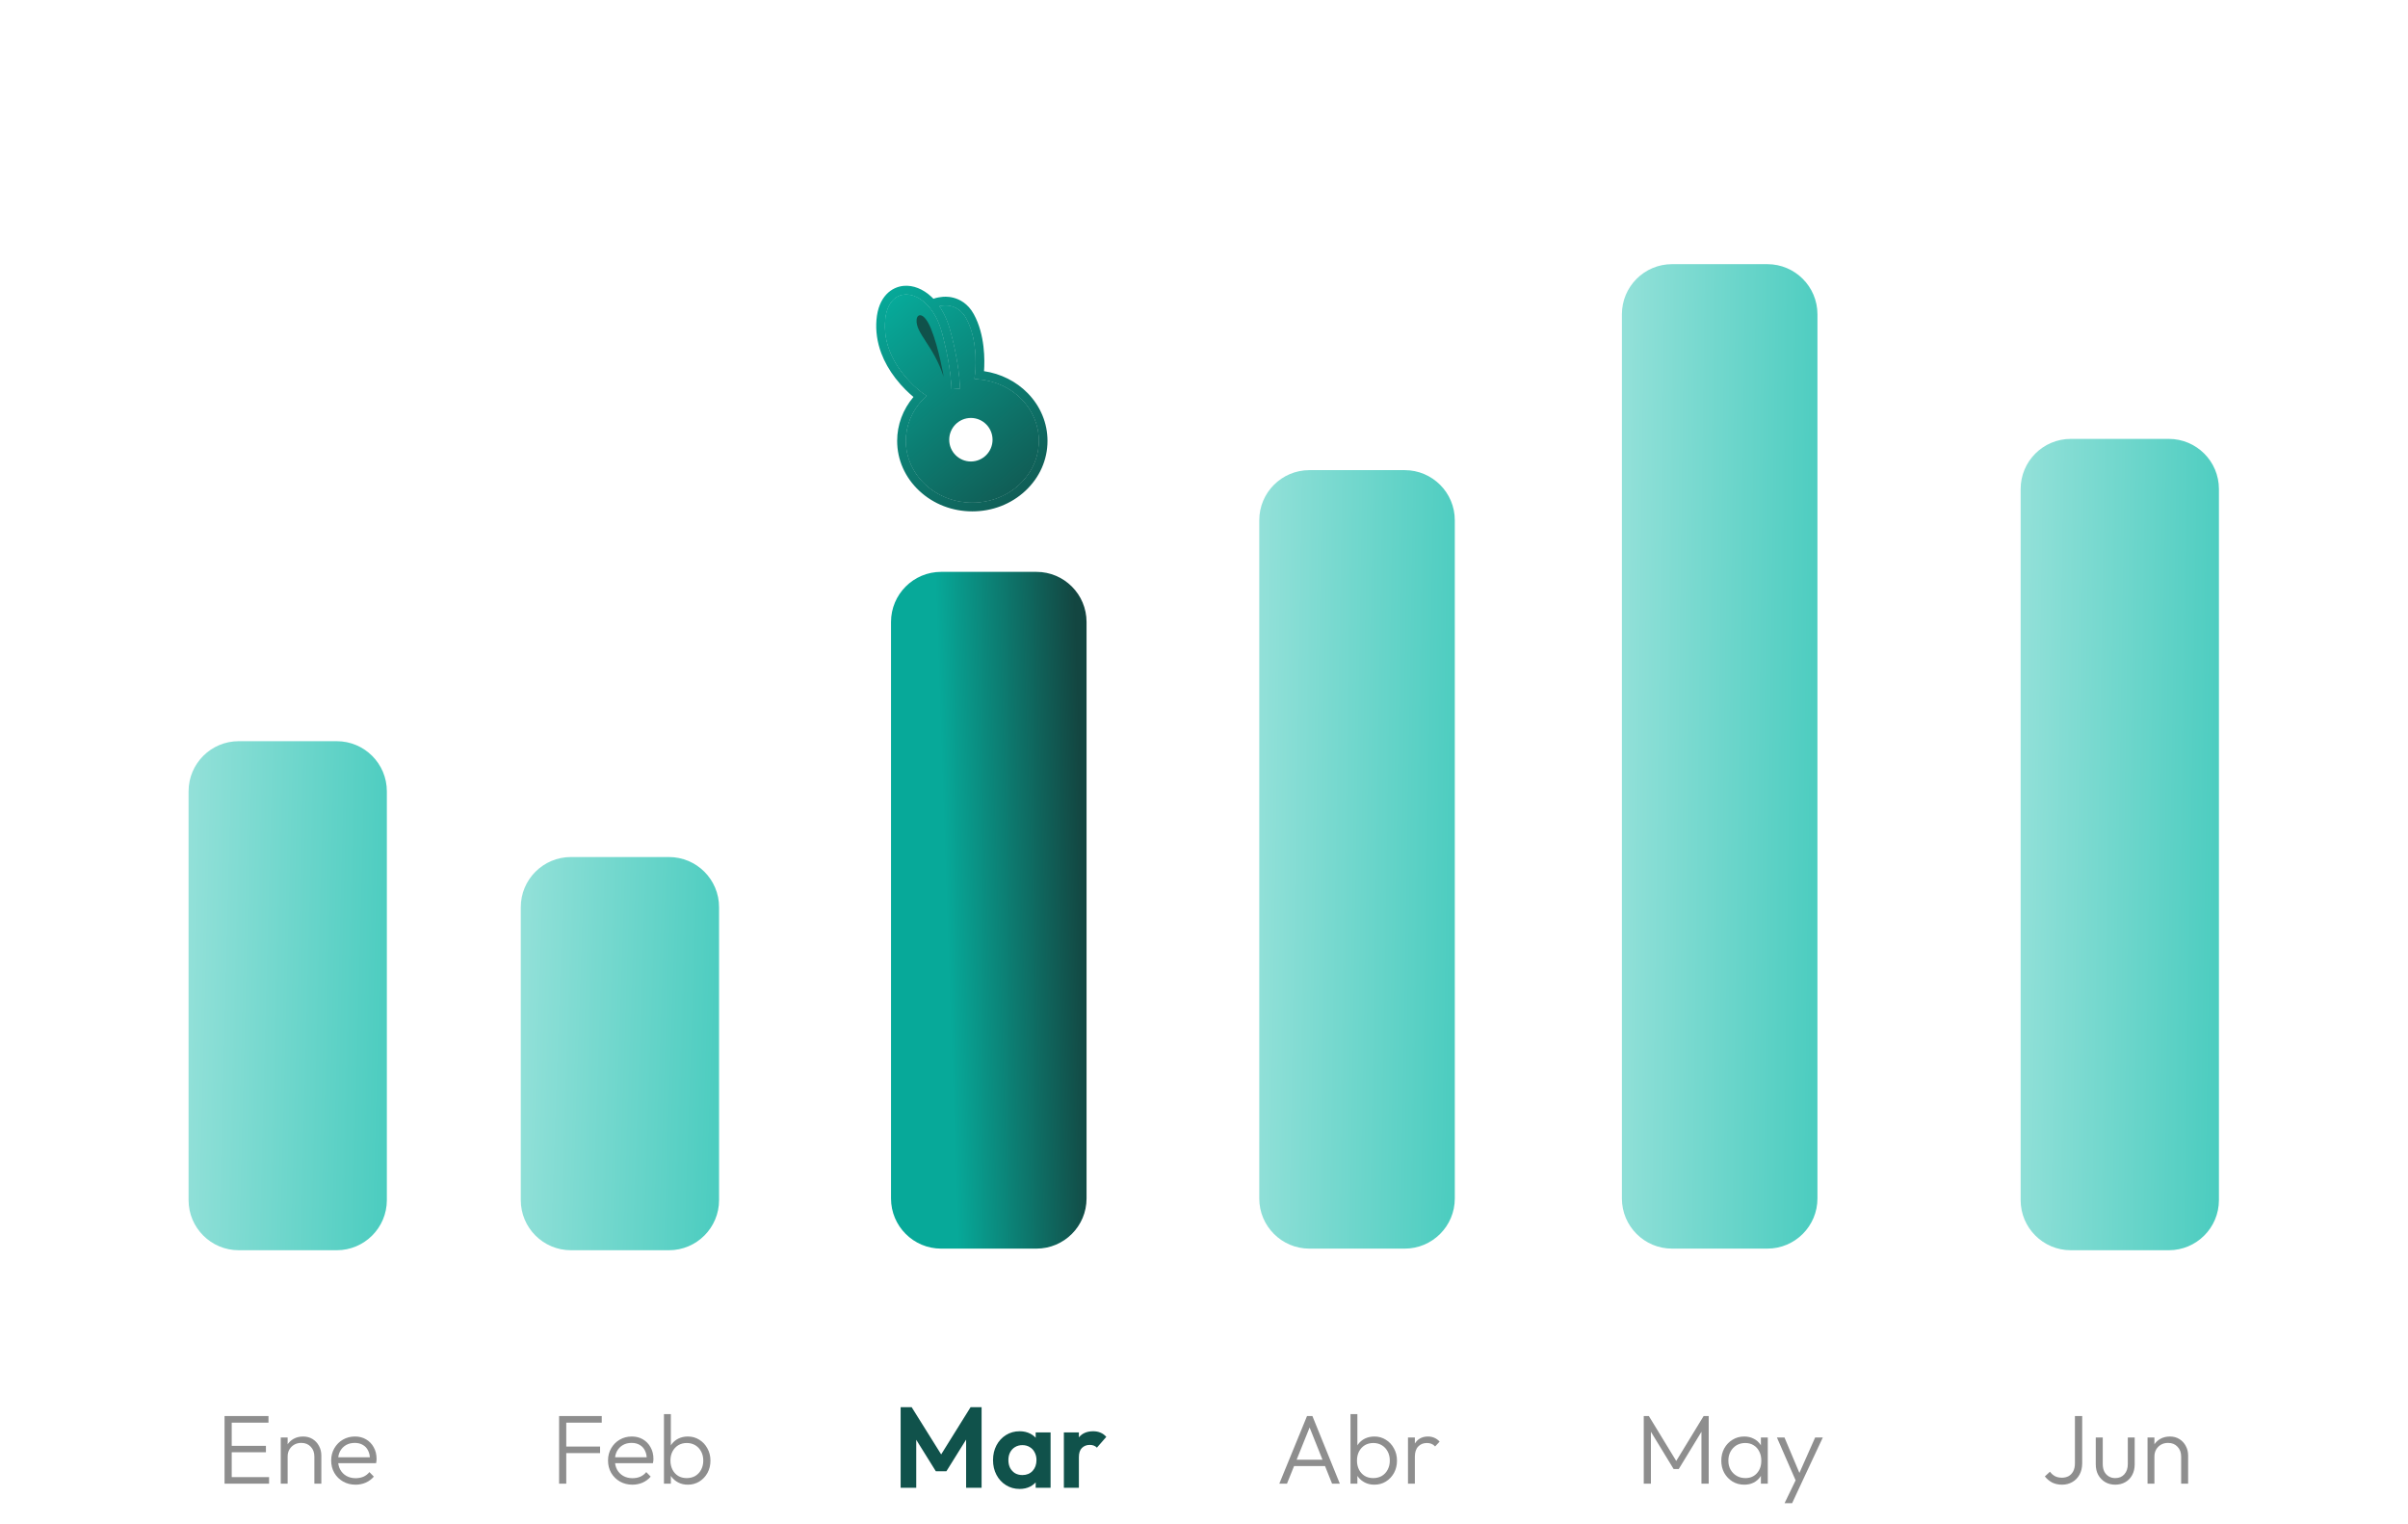
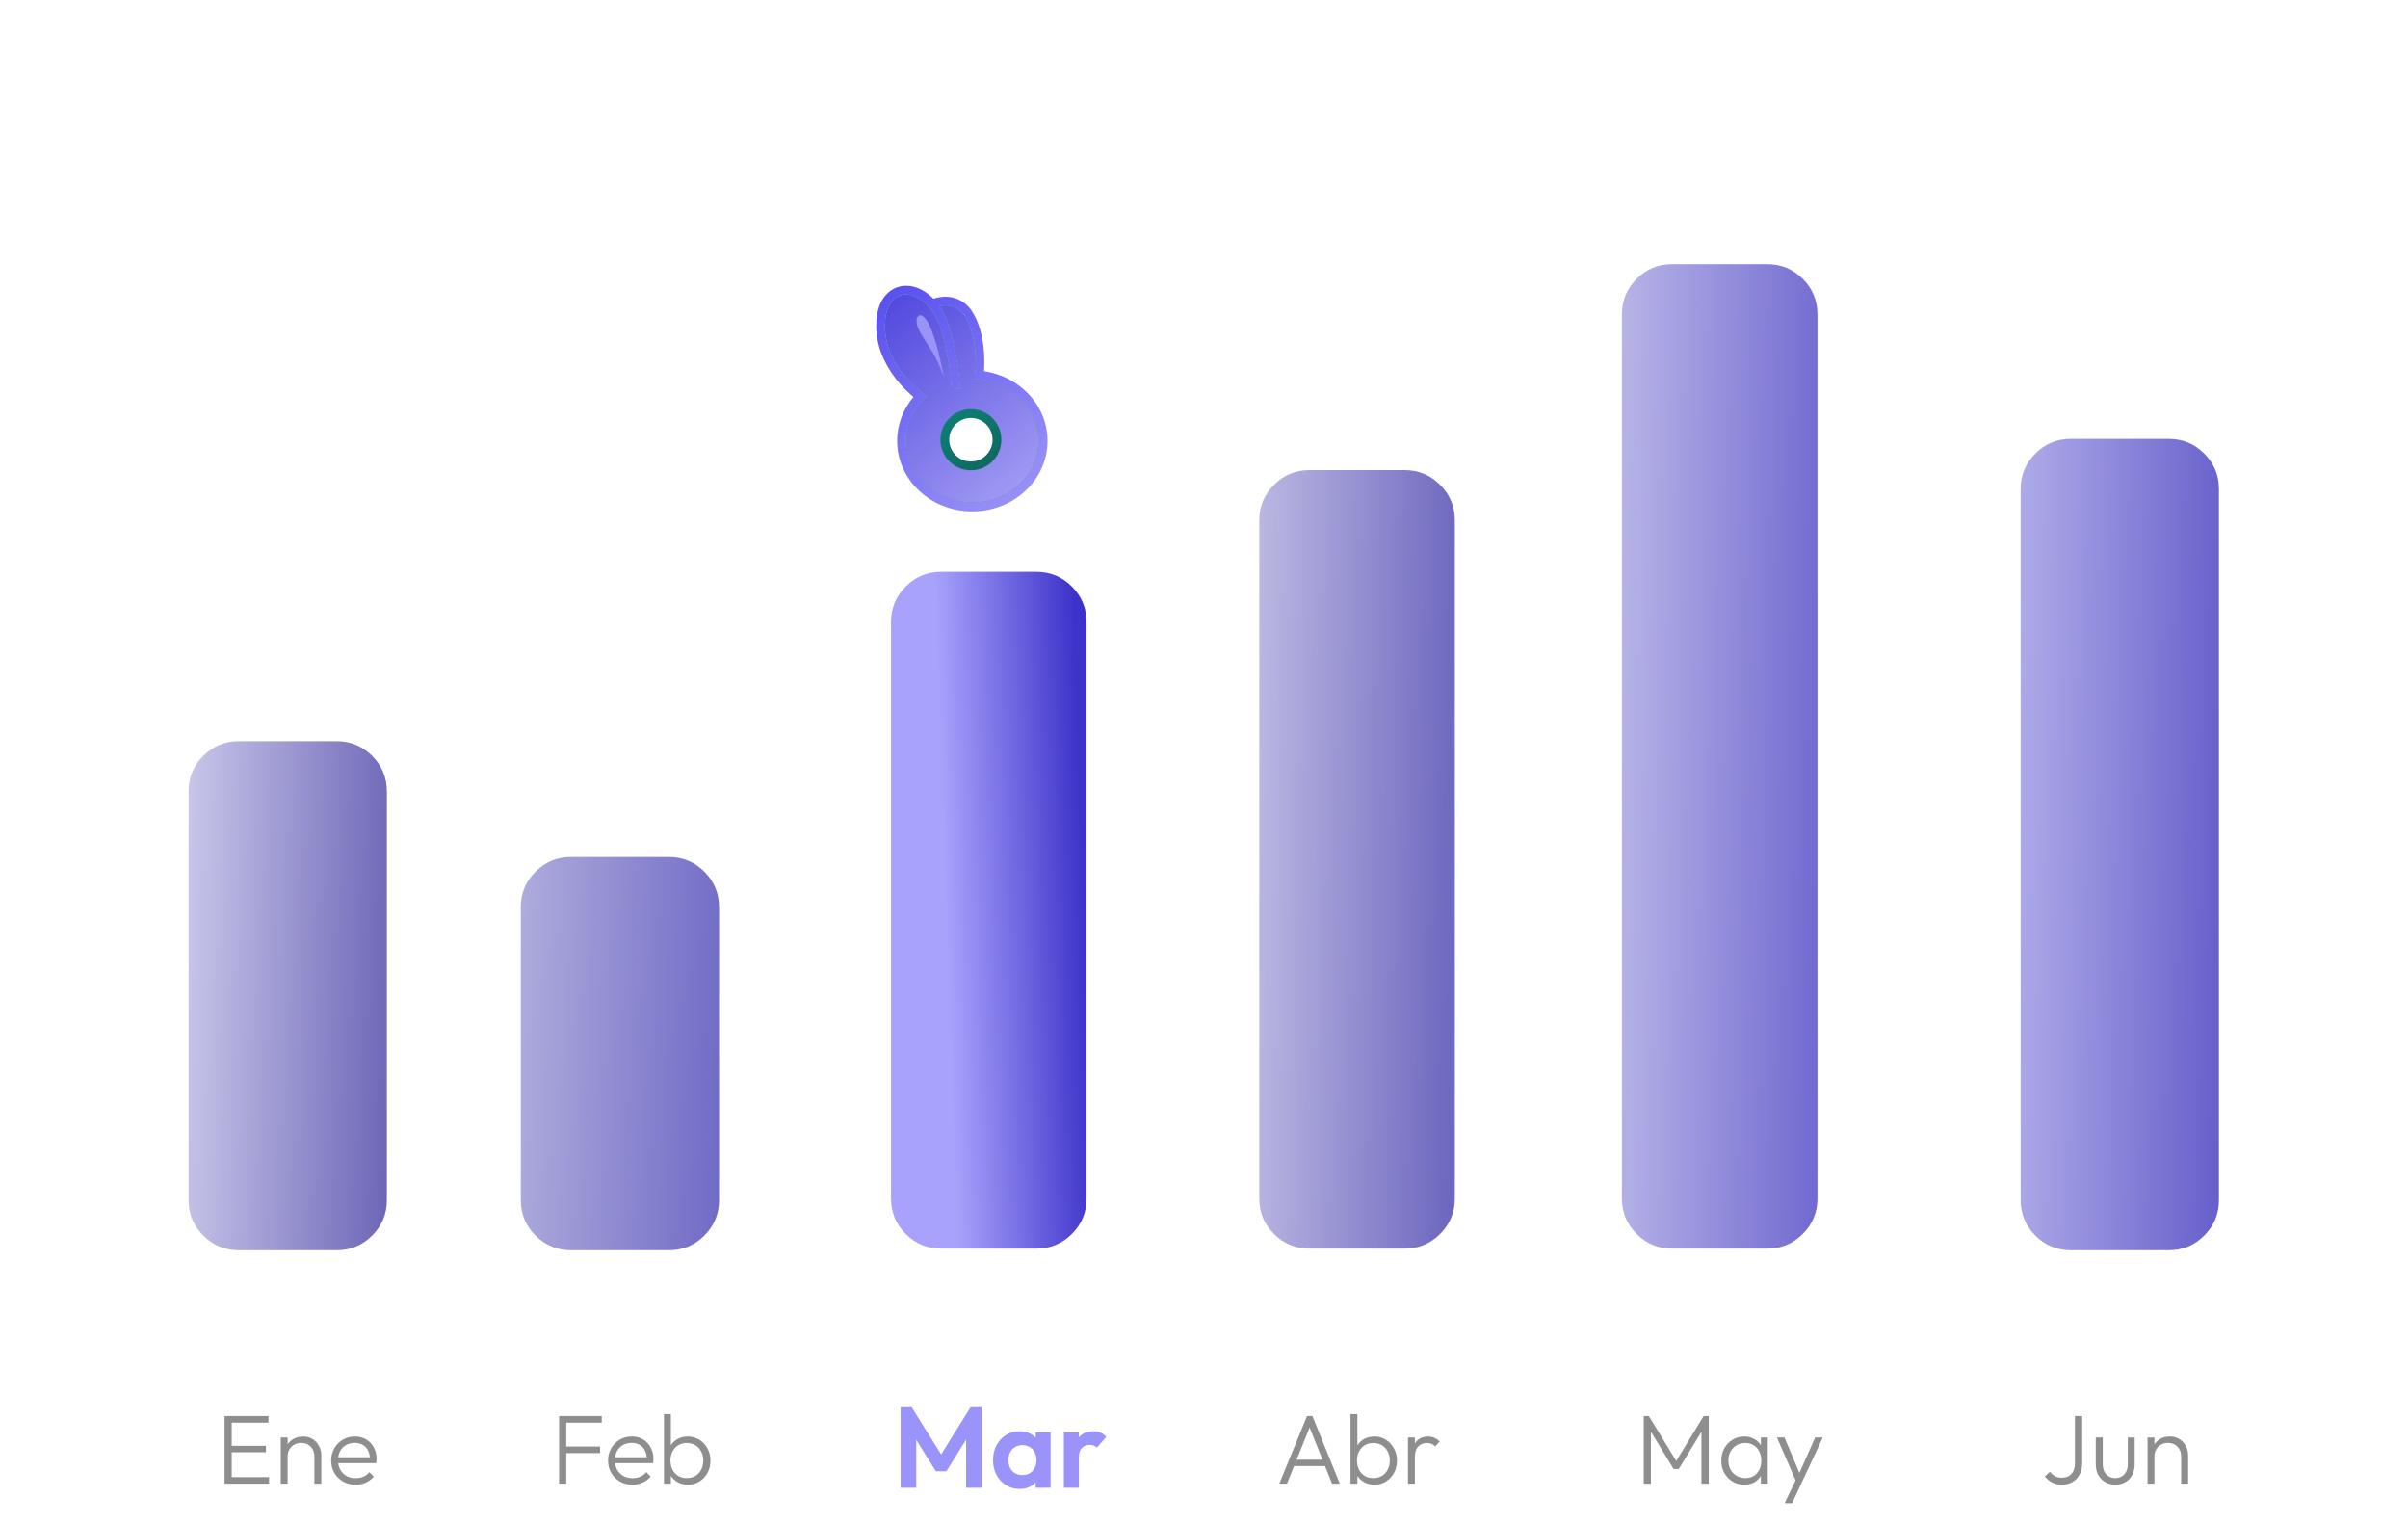
<svg xmlns="http://www.w3.org/2000/svg" width="294" height="186" viewBox="0 0 294 186" fill="none">
-   <rect x="108.786" y="69.81" width="23.874" height="82.616" rx="6.121" fill="url(#paint0_linear_906_10871)" />
-   <rect x="153.747" y="57.392" width="23.874" height="95.035" rx="6.121" fill="url(#paint1_linear_906_10871)" />
-   <rect x="198.023" y="32.247" width="23.874" height="120.179" rx="6.121" fill="url(#paint2_linear_906_10871)" />
-   <path d="M125.481 48C124.068 46.555 122.188 45.612 120.142 45.311C120.233 44.054 120.29 40.884 118.889 38.343C118.167 37.033 117.14 36.533 116.406 36.345C115.693 36.162 115.123 36.23 114.975 36.253C114.853 36.263 114.409 36.31 113.964 36.469C113.881 36.384 113.797 36.301 113.712 36.222C112.685 35.27 111.489 34.799 110.345 34.896C108.883 35.021 107.24 36.179 107.009 39.056C106.9 40.42 107.099 41.787 107.598 43.117C107.994 44.172 108.58 45.205 109.338 46.187C110.168 47.262 111.017 48.036 111.529 48.46C110.24 49.979 109.536 51.86 109.536 53.818C109.536 56.125 110.496 58.292 112.238 59.919C113.97 61.537 116.27 62.427 118.714 62.427C121.159 62.427 123.459 61.537 125.191 59.919C126.933 58.292 127.893 56.125 127.893 53.818C127.893 51.657 127.036 49.591 125.481 48ZM118.714 61.349C114.245 61.349 110.609 57.971 110.609 53.818C110.609 51.948 111.353 50.154 112.701 48.768L113.144 48.313L112.625 47.949C112.613 47.941 111.372 47.063 110.186 45.527C108.613 43.488 107.903 41.34 108.079 39.142C108.229 37.269 109.11 36.084 110.435 35.97C110.502 35.965 110.568 35.962 110.636 35.962C112.248 35.962 114.224 37.569 115.035 40.772L115.04 40.787C115.049 40.819 115.96 44.047 116.131 46.984L116.163 47.522L117.235 47.458L117.203 46.92C117.026 43.906 116.136 40.72 116.074 40.498C115.771 39.307 115.306 38.252 114.706 37.381C114.915 37.339 115.076 37.326 115.078 37.326L115.103 37.325L115.133 37.319C115.206 37.307 116.942 37.036 117.95 38.864C119.528 41.726 119.031 45.674 119.026 45.714L118.951 46.271L119.509 46.322C123.677 46.698 126.82 49.921 126.82 53.818C126.82 57.971 123.184 61.349 118.714 61.349Z" fill="url(#paint3_linear_906_10871)" />
-   <path d="M119.51 46.322L118.951 46.271L119.026 45.714C119.031 45.674 119.528 41.726 117.95 38.864C116.942 37.036 115.206 37.307 115.133 37.319L115.103 37.325L115.078 37.326C115.076 37.326 114.916 37.339 114.706 37.381C115.306 38.252 115.771 39.307 116.074 40.498C116.136 40.72 117.026 43.906 117.203 46.92L117.235 47.458L116.163 47.522L116.131 46.984C115.96 44.047 115.049 40.819 115.04 40.787L115.035 40.772C114.224 37.569 112.248 35.962 110.636 35.962C110.568 35.962 110.502 35.965 110.435 35.97C109.11 36.084 108.229 37.269 108.079 39.142C107.904 41.34 108.613 43.488 110.186 45.527C111.372 47.063 112.613 47.941 112.625 47.949L113.144 48.313L112.701 48.768C111.353 50.154 110.609 51.948 110.609 53.818C110.609 57.971 114.245 61.349 118.715 61.349C123.184 61.349 126.82 57.971 126.82 53.818C126.82 49.921 123.677 46.698 119.51 46.322ZM118.538 56.337C117.079 56.337 115.891 55.145 115.891 53.68C115.891 52.214 117.079 51.022 118.538 51.022C119.997 51.022 121.184 52.214 121.184 53.68C121.184 55.145 119.997 56.337 118.538 56.337Z" fill="url(#paint4_linear_906_10871)" />
-   <path d="M119.51 46.322L118.951 46.271L119.026 45.714C119.031 45.674 119.528 41.726 117.95 38.864C116.942 37.036 115.206 37.307 115.133 37.319L115.103 37.325L115.078 37.326C115.076 37.326 114.916 37.339 114.706 37.381C115.306 38.252 115.771 39.307 116.074 40.498C116.136 40.72 117.026 43.906 117.203 46.92L117.235 47.458L116.163 47.522L116.131 46.984C115.96 44.047 115.049 40.819 115.04 40.787L115.035 40.772C114.224 37.569 112.248 35.962 110.636 35.962C110.568 35.962 110.502 35.965 110.435 35.97C109.11 36.084 108.229 37.269 108.079 39.142C107.904 41.34 108.613 43.488 110.186 45.527C111.372 47.063 112.613 47.941 112.625 47.949L113.144 48.313L112.701 48.768C111.353 50.154 110.609 51.948 110.609 53.818C110.609 57.971 114.245 61.349 118.715 61.349C123.184 61.349 126.82 57.971 126.82 53.818C126.82 49.921 123.677 46.698 119.51 46.322ZM118.538 57.415C116.487 57.415 114.818 55.739 114.818 53.68C114.818 51.62 116.487 49.944 118.538 49.944C120.589 49.944 122.258 51.62 122.258 53.68C122.258 55.739 120.589 57.415 118.538 57.415Z" fill="url(#paint5_linear_906_10871)" />
-   <path d="M115.221 46.015C115.221 46.015 114.648 42.537 113.661 40.116C112.828 38.075 111.972 38.238 111.911 39.034C111.783 40.702 113.961 42.155 115.222 46.015H115.221Z" fill="#10524B" />
-   <rect x="246.706" y="53.578" width="24.209" height="99.045" rx="6.121" fill="url(#paint6_linear_906_10871)" />
-   <rect x="63.583" y="104.623" width="24.209" height="48" rx="6.121" fill="url(#paint7_linear_906_10871)" />
-   <rect x="23.023" y="90.481" width="24.209" height="62.142" rx="6.121" fill="url(#paint8_linear_906_10871)" />
-   <path d="M27.416 181.123V172.867H28.292V181.123H27.416ZM27.992 181.123V180.319H32.852V181.123H27.992ZM27.992 177.283V176.503H32.468V177.283H27.992ZM27.992 173.671V172.867H32.78V173.671H27.992ZM38.382 181.123V177.811C38.382 177.315 38.234 176.915 37.938 176.611C37.65 176.299 37.266 176.143 36.786 176.143C36.458 176.143 36.17 176.215 35.922 176.359C35.674 176.503 35.478 176.699 35.334 176.947C35.19 177.195 35.118 177.479 35.118 177.799L34.734 177.583C34.734 177.159 34.834 176.779 35.034 176.443C35.234 176.107 35.502 175.843 35.838 175.651C36.182 175.459 36.574 175.363 37.014 175.363C37.446 175.363 37.83 175.467 38.166 175.675C38.502 175.883 38.762 176.163 38.946 176.515C39.138 176.867 39.234 177.251 39.234 177.667V181.123H38.382ZM34.278 181.123V175.483H35.118V181.123H34.278ZM43.41 181.243C42.842 181.243 42.334 181.115 41.886 180.859C41.438 180.603 41.082 180.251 40.818 179.803C40.562 179.355 40.434 178.851 40.434 178.291C40.434 177.739 40.562 177.243 40.818 176.803C41.074 176.355 41.422 176.003 41.862 175.747C42.302 175.491 42.794 175.363 43.338 175.363C43.85 175.363 44.302 175.479 44.694 175.711C45.094 175.943 45.406 176.267 45.63 176.683C45.862 177.091 45.978 177.563 45.978 178.099C45.978 178.163 45.974 178.239 45.966 178.327C45.958 178.407 45.942 178.503 45.918 178.615H41.034V177.895H45.462L45.162 178.159C45.17 177.743 45.098 177.387 44.946 177.091C44.802 176.787 44.59 176.555 44.31 176.395C44.038 176.227 43.706 176.143 43.314 176.143C42.906 176.143 42.55 176.231 42.246 176.407C41.942 176.583 41.702 176.831 41.526 177.151C41.358 177.463 41.274 177.835 41.274 178.267C41.274 178.699 41.362 179.079 41.538 179.407C41.722 179.735 41.974 179.991 42.294 180.175C42.622 180.359 42.998 180.451 43.422 180.451C43.766 180.451 44.082 180.391 44.37 180.271C44.658 180.143 44.902 179.955 45.102 179.707L45.642 180.259C45.378 180.571 45.05 180.815 44.658 180.991C44.274 181.159 43.858 181.243 43.41 181.243Z" fill="#8E8E8E" />
-   <path d="M68.261 181.123V172.867H69.137V181.123H68.261ZM68.837 177.391V176.587H73.265V177.391H68.837ZM68.837 173.671V172.867H73.469V173.671H68.837ZM77.212 181.243C76.644 181.243 76.136 181.115 75.688 180.859C75.24 180.603 74.884 180.251 74.62 179.803C74.364 179.355 74.236 178.851 74.236 178.291C74.236 177.739 74.364 177.243 74.62 176.803C74.876 176.355 75.224 176.003 75.664 175.747C76.104 175.491 76.596 175.363 77.14 175.363C77.652 175.363 78.104 175.479 78.496 175.711C78.896 175.943 79.208 176.267 79.432 176.683C79.664 177.091 79.78 177.563 79.78 178.099C79.78 178.163 79.776 178.239 79.768 178.327C79.76 178.407 79.744 178.503 79.72 178.615H74.836V177.895H79.264L78.964 178.159C78.972 177.743 78.9 177.387 78.748 177.091C78.604 176.787 78.392 176.555 78.112 176.395C77.84 176.227 77.508 176.143 77.116 176.143C76.708 176.143 76.352 176.231 76.048 176.407C75.744 176.583 75.504 176.831 75.328 177.151C75.16 177.463 75.076 177.835 75.076 178.267C75.076 178.699 75.164 179.079 75.34 179.407C75.524 179.735 75.776 179.991 76.096 180.175C76.424 180.359 76.8 180.451 77.224 180.451C77.568 180.451 77.884 180.391 78.172 180.271C78.46 180.143 78.704 179.955 78.904 179.707L79.444 180.259C79.18 180.571 78.852 180.815 78.46 180.991C78.076 181.159 77.66 181.243 77.212 181.243ZM83.981 181.243C83.549 181.243 83.161 181.155 82.817 180.979C82.473 180.803 82.189 180.563 81.965 180.259C81.749 179.947 81.617 179.587 81.569 179.179V177.415C81.617 176.999 81.753 176.639 81.977 176.335C82.201 176.023 82.485 175.783 82.829 175.615C83.181 175.447 83.565 175.363 83.981 175.363C84.501 175.363 84.969 175.495 85.385 175.759C85.801 176.015 86.129 176.367 86.369 176.815C86.617 177.255 86.741 177.755 86.741 178.315C86.741 178.867 86.621 179.363 86.381 179.803C86.141 180.243 85.809 180.595 85.385 180.859C84.969 181.115 84.501 181.243 83.981 181.243ZM81.065 181.123V172.627H81.905V176.863L81.737 178.219L81.905 179.611V181.123H81.065ZM83.837 180.439C84.237 180.439 84.589 180.351 84.893 180.175C85.197 179.991 85.433 179.739 85.601 179.419C85.777 179.091 85.865 178.719 85.865 178.303C85.865 177.879 85.777 177.507 85.601 177.187C85.433 176.867 85.197 176.615 84.893 176.431C84.589 176.247 84.241 176.155 83.849 176.155C83.457 176.155 83.109 176.247 82.805 176.431C82.509 176.615 82.277 176.867 82.109 177.187C81.941 177.507 81.857 177.879 81.857 178.303C81.857 178.719 81.941 179.091 82.109 179.419C82.277 179.739 82.509 179.991 82.805 180.175C83.101 180.351 83.445 180.439 83.837 180.439Z" fill="#8E8E8E" />
-   <path d="M109.962 181.623V171.781H111.306L115.296 178.165H114.526L118.502 171.781H119.846V181.623H117.956V175.043L118.32 175.155L115.548 179.607H114.26L111.488 175.155L111.866 175.043V181.623H109.962ZM124.489 181.763C123.873 181.763 123.318 181.609 122.823 181.301C122.328 180.993 121.941 180.573 121.661 180.041C121.381 179.509 121.241 178.912 121.241 178.249C121.241 177.577 121.381 176.975 121.661 176.443C121.941 175.911 122.328 175.491 122.823 175.183C123.318 174.875 123.873 174.721 124.489 174.721C124.974 174.721 125.408 174.819 125.791 175.015C126.174 175.211 126.477 175.486 126.701 175.841C126.934 176.186 127.06 176.578 127.079 177.017V179.453C127.06 179.901 126.934 180.298 126.701 180.643C126.477 180.988 126.174 181.264 125.791 181.469C125.408 181.665 124.974 181.763 124.489 181.763ZM124.825 180.069C125.338 180.069 125.754 179.901 126.071 179.565C126.388 179.22 126.547 178.776 126.547 178.235C126.547 177.88 126.472 177.568 126.323 177.297C126.183 177.017 125.982 176.802 125.721 176.653C125.469 176.494 125.17 176.415 124.825 176.415C124.489 176.415 124.19 176.494 123.929 176.653C123.677 176.802 123.476 177.017 123.327 177.297C123.187 177.568 123.117 177.88 123.117 178.235C123.117 178.599 123.187 178.921 123.327 179.201C123.476 179.472 123.677 179.686 123.929 179.845C124.19 179.994 124.489 180.069 124.825 180.069ZM126.449 181.623V179.803L126.743 178.151L126.449 176.527V174.861H128.269V181.623H126.449ZM129.891 181.623V174.861H131.725V181.623H129.891ZM131.725 177.885L131.011 177.409C131.095 176.578 131.338 175.925 131.739 175.449C132.141 174.964 132.719 174.721 133.475 174.721C133.802 174.721 134.096 174.777 134.357 174.889C134.619 174.992 134.857 175.164 135.071 175.407L133.923 176.723C133.821 176.611 133.695 176.527 133.545 176.471C133.405 176.415 133.242 176.387 133.055 176.387C132.663 176.387 132.341 176.513 132.089 176.765C131.847 177.008 131.725 177.381 131.725 177.885Z" fill="#10524B" />
-   <path d="M156.193 181.123L159.577 172.867H160.237L163.585 181.123H162.637L159.721 173.827H160.069L157.129 181.123H156.193ZM157.741 178.975V178.195H162.061V178.975H157.741ZM167.802 181.243C167.37 181.243 166.982 181.155 166.638 180.979C166.294 180.803 166.01 180.563 165.786 180.259C165.57 179.947 165.438 179.587 165.39 179.179V177.415C165.438 176.999 165.574 176.639 165.798 176.335C166.022 176.023 166.306 175.783 166.65 175.615C167.002 175.447 167.386 175.363 167.802 175.363C168.322 175.363 168.79 175.495 169.206 175.759C169.622 176.015 169.95 176.367 170.19 176.815C170.438 177.255 170.562 177.755 170.562 178.315C170.562 178.867 170.442 179.363 170.202 179.803C169.962 180.243 169.63 180.595 169.206 180.859C168.79 181.115 168.322 181.243 167.802 181.243ZM164.886 181.123V172.627H165.726V176.863L165.558 178.219L165.726 179.611V181.123H164.886ZM167.658 180.439C168.058 180.439 168.41 180.351 168.714 180.175C169.018 179.991 169.254 179.739 169.422 179.419C169.598 179.091 169.686 178.719 169.686 178.303C169.686 177.879 169.598 177.507 169.422 177.187C169.254 176.867 169.018 176.615 168.714 176.431C168.41 176.247 168.062 176.155 167.67 176.155C167.278 176.155 166.93 176.247 166.626 176.431C166.33 176.615 166.098 176.867 165.93 177.187C165.762 177.507 165.678 177.879 165.678 178.303C165.678 178.719 165.762 179.091 165.93 179.419C166.098 179.739 166.33 179.991 166.626 180.175C166.922 180.351 167.266 180.439 167.658 180.439ZM171.905 181.123V175.483H172.745V181.123H171.905ZM172.745 177.835L172.397 177.679C172.397 176.967 172.569 176.403 172.913 175.987C173.265 175.571 173.745 175.363 174.353 175.363C174.633 175.363 174.889 175.415 175.121 175.519C175.353 175.615 175.569 175.771 175.769 175.987L175.217 176.575C175.081 176.423 174.929 176.315 174.761 176.251C174.601 176.187 174.417 176.155 174.209 176.155C173.777 176.155 173.425 176.299 173.153 176.587C172.881 176.867 172.745 177.283 172.745 177.835Z" fill="#8E8E8E" />
-   <path d="M200.691 181.123V172.867H201.315L204.879 178.711H204.435L207.999 172.867H208.623V181.123H207.735V174.403L207.939 174.451L204.963 179.335H204.339L201.363 174.451L201.567 174.403V181.123H200.691ZM212.966 181.243C212.43 181.243 211.95 181.115 211.526 180.859C211.102 180.595 210.766 180.243 210.518 179.803C210.278 179.363 210.158 178.867 210.158 178.315C210.158 177.755 210.278 177.255 210.518 176.815C210.766 176.367 211.102 176.015 211.526 175.759C211.95 175.495 212.426 175.363 212.954 175.363C213.386 175.363 213.77 175.451 214.106 175.627C214.45 175.795 214.726 176.035 214.934 176.347C215.15 176.651 215.282 177.007 215.33 177.415V179.179C215.282 179.587 215.15 179.947 214.934 180.259C214.726 180.571 214.45 180.815 214.106 180.991C213.77 181.159 213.39 181.243 212.966 181.243ZM213.098 180.439C213.682 180.439 214.15 180.243 214.502 179.851C214.862 179.459 215.042 178.943 215.042 178.303C215.042 177.879 214.958 177.507 214.79 177.187C214.63 176.859 214.402 176.607 214.106 176.431C213.818 176.247 213.478 176.155 213.086 176.155C212.686 176.155 212.33 176.247 212.018 176.431C211.714 176.615 211.47 176.871 211.286 177.199C211.11 177.519 211.022 177.887 211.022 178.303C211.022 178.719 211.11 179.087 211.286 179.407C211.47 179.727 211.718 179.979 212.03 180.163C212.342 180.347 212.698 180.439 213.098 180.439ZM214.994 181.123V179.611L215.162 178.219L214.994 176.863V175.483H215.834V181.123H214.994ZM219.421 181.147L216.949 175.483H217.873L219.865 180.211H219.517L221.617 175.483H222.553L219.901 181.147H219.421ZM217.885 183.499L219.433 180.295L219.901 181.147L218.809 183.499H217.885Z" fill="#8E8E8E" />
-   <path d="M251.774 181.243C251.31 181.243 250.902 181.155 250.55 180.979C250.206 180.795 249.91 180.547 249.662 180.235L250.286 179.659C250.462 179.899 250.67 180.083 250.91 180.211C251.15 180.331 251.43 180.391 251.75 180.391C252.038 180.391 252.302 180.331 252.542 180.211C252.782 180.083 252.974 179.887 253.118 179.623C253.262 179.359 253.334 179.027 253.334 178.627V172.867H254.222V178.615C254.222 179.167 254.11 179.639 253.886 180.031C253.67 180.423 253.374 180.723 252.998 180.931C252.63 181.139 252.222 181.243 251.774 181.243ZM258.255 181.243C257.799 181.243 257.391 181.139 257.031 180.931C256.671 180.715 256.387 180.423 256.179 180.055C255.979 179.687 255.879 179.255 255.879 178.759V175.483H256.731V178.723C256.731 179.067 256.791 179.367 256.911 179.623C257.039 179.879 257.219 180.079 257.451 180.223C257.683 180.367 257.951 180.439 258.255 180.439C258.727 180.439 259.099 180.283 259.371 179.971C259.651 179.659 259.791 179.243 259.791 178.723V175.483H260.631V178.759C260.631 179.247 260.531 179.679 260.331 180.055C260.131 180.431 259.851 180.723 259.491 180.931C259.131 181.139 258.719 181.243 258.255 181.243ZM266.303 181.123V177.811C266.303 177.315 266.155 176.915 265.859 176.611C265.571 176.299 265.187 176.143 264.707 176.143C264.379 176.143 264.091 176.215 263.843 176.359C263.595 176.503 263.399 176.699 263.255 176.947C263.111 177.195 263.039 177.479 263.039 177.799L262.655 177.583C262.655 177.159 262.755 176.779 262.955 176.443C263.155 176.107 263.423 175.843 263.759 175.651C264.103 175.459 264.495 175.363 264.935 175.363C265.367 175.363 265.751 175.467 266.087 175.675C266.423 175.883 266.683 176.163 266.867 176.515C267.059 176.867 267.155 177.251 267.155 177.667V181.123H266.303ZM262.199 181.123V175.483H263.039V181.123H262.199Z" fill="#8E8E8E" />
  <defs>
-     <linearGradient id="paint0_linear_906_10871" x1="132.661" y1="115.534" x2="115.478" y2="116.116" gradientUnits="userSpaceOnUse">
-       <stop stop-color="#134641" />
+     <linearGradient id="gradient_1" gradientUnits="userSpaceOnUse" x1="23.875" y1="45.724" x2="6.692" y2="46.306">
+       <stop offset="0" stop-color="#3D32C9" />
+       <stop offset="0.99" stop-color="#A8A2FC" />
+     </linearGradient>
+     <linearGradient id="gradient_2" gradientUnits="userSpaceOnUse" x1="-1.579" y1="-144.54" x2="37.882" y2="-143.871">
+       <stop offset="0" stop-color="#C8C5E8" />
+       <stop offset="1" stop-color="#4C45B0" />
+     </linearGradient>
+     <linearGradient id="gradient_3" gradientUnits="userSpaceOnUse" x1="-1.579" y1="-182.782" x2="37.887" y2="-182.253">
+       <stop offset="0" stop-color="#C3C0EB" />
+       <stop offset="1" stop-color="#554CC7" />
+     </linearGradient>
+     <linearGradient id="gradient_4" gradientUnits="userSpaceOnUse" x1="20.913" y1="35.066" x2="-4.128" y2="4.362">
+       <stop offset="0" stop-color="#ABA5FA" />
+       <stop offset="0.99" stop-color="#5A4FF0" />
+     </linearGradient>
+     <linearGradient id="gradient_5" gradientUnits="userSpaceOnUse" x1="18.767" y1="32.321" x2="-4.43" y2="4.629">
+       <stop offset="0" stop-color="#134641" />
      <stop offset="0.986" stop-color="#07A999" />
    </linearGradient>
-     <linearGradient id="paint1_linear_906_10871" x1="152.168" y1="-87.148" x2="191.629" y2="-86.479" gradientUnits="userSpaceOnUse">
-       <stop stop-color="#9FE4DD" />
-       <stop offset="1" stop-color="#2EC4B5" />
+     <linearGradient id="gradient_6" gradientUnits="userSpaceOnUse" x1="18.767" y1="32.321" x2="-4.43" y2="4.629">
+       <stop offset="0" stop-color="#B6B1FA" />
+       <stop offset="0.99" stop-color="#5349DE" />
    </linearGradient>
-     <linearGradient id="paint2_linear_906_10871" x1="196.444" y1="-150.535" x2="235.91" y2="-150.006" gradientUnits="userSpaceOnUse">
-       <stop stop-color="#9FE4DD" />
-       <stop offset="1" stop-color="#2EC4B5" />
+     <linearGradient id="gradient_7" gradientUnits="userSpaceOnUse" x1="-1.601" y1="-150.639" x2="38.414" y2="-149.979">
+       <stop offset="0" stop-color="#BAB7ED" />
+       <stop offset="1" stop-color="#4A41BF" />
    </linearGradient>
-     <linearGradient id="paint3_linear_906_10871" x1="127.893" y1="69.95" x2="102.852" y2="39.246" gradientUnits="userSpaceOnUse">
-       <stop stop-color="#134641" />
-       <stop offset="0.986" stop-color="#07A999" />
+     <linearGradient id="gradient_8" gradientUnits="userSpaceOnUse" x1="-1.601" y1="-73.004" x2="38.379" y2="-71.643">
+       <stop offset="0" stop-color="#B8B6E0" />
+       <stop offset="1" stop-color="#5851BD" />
    </linearGradient>
-     <linearGradient id="paint4_linear_906_10871" x1="126.82" y1="68.283" x2="103.623" y2="40.591" gradientUnits="userSpaceOnUse">
-       <stop stop-color="#134641" />
-       <stop offset="0.986" stop-color="#07A999" />
-     </linearGradient>
-     <linearGradient id="paint5_linear_906_10871" x1="126.82" y1="68.283" x2="103.623" y2="40.591" gradientUnits="userSpaceOnUse">
-       <stop stop-color="#134641" />
-       <stop offset="0.986" stop-color="#07A999" />
-     </linearGradient>
-     <linearGradient id="paint6_linear_906_10871" x1="245.105" y1="-97.061" x2="285.12" y2="-96.401" gradientUnits="userSpaceOnUse">
-       <stop stop-color="#9FE4DD" />
-       <stop offset="1" stop-color="#2EC4B5" />
-     </linearGradient>
-     <linearGradient id="paint7_linear_906_10871" x1="61.982" y1="31.619" x2="101.962" y2="32.98" gradientUnits="userSpaceOnUse">
-       <stop stop-color="#9FE4DD" />
-       <stop offset="1" stop-color="#2EC4B5" />
-     </linearGradient>
-     <linearGradient id="paint8_linear_906_10871" x1="21.421" y1="-4.031" x2="61.42" y2="-2.979" gradientUnits="userSpaceOnUse">
-       <stop stop-color="#9FE4DD" />
-       <stop offset="1" stop-color="#2EC4B5" />
+     <linearGradient id="gradient_9" gradientUnits="userSpaceOnUse" x1="-1.601" y1="-94.512" x2="38.397" y2="-93.46">
+       <stop offset="0" stop-color="#D7D5F2" />
+       <stop offset="1" stop-color="#4841A3" />
    </linearGradient>
  </defs>
+   <g>
+     <path d="M0 12.242L0 6.121C0 4.431 0.598 2.988 1.793 1.793C2.988 0.598 4.431 0 6.121 0L17.753 0C19.444 0 20.886 0.598 22.082 1.793C23.277 2.988 23.874 4.431 23.874 6.121L23.874 76.496C23.874 78.186 23.277 79.629 22.082 80.824C20.886 82.019 19.444 82.616 17.753 82.616L11.937 82.616L6.121 82.616C4.431 82.616 2.988 82.019 1.793 80.824C0.598 79.629 0 78.186 0 76.496L0 12.242Z" fill="url(#gradient_1)" fill-rule="evenodd" transform="translate(108.786 69.81)" />
+     <path d="M0 12.242L0 6.121C0 4.431 0.598 2.988 1.793 1.793C2.988 0.598 4.431 0 6.121 0L17.753 0C19.444 0 20.886 0.598 22.082 1.793C23.277 2.988 23.874 4.431 23.874 6.121L23.874 88.914C23.874 90.604 23.277 92.047 22.082 93.242C20.886 94.437 19.444 95.035 17.753 95.035L6.121 95.035C4.431 95.035 2.988 94.437 1.793 93.242C0.598 92.047 0 90.604 0 88.914L0 12.242Z" fill="url(#gradient_2)" fill-rule="evenodd" transform="translate(153.747 57.392)" />
+     <path d="M0 12.242L0 6.121C0 4.431 0.598 2.988 1.793 1.793C2.988 0.598 4.431 0 6.121 0L17.753 0C19.444 0 20.886 0.598 22.082 1.793C23.277 2.988 23.874 4.431 23.874 6.121L23.874 114.058C23.874 115.748 23.277 117.191 22.082 118.386C20.886 119.581 19.444 120.179 17.753 120.179L6.121 120.179C4.431 120.179 2.988 119.581 1.793 118.386C0.598 117.191 0 115.748 0 114.058L0 12.242Z" fill="url(#gradient_3)" fill-rule="evenodd" transform="translate(198.023 32.247)" />
+     <path d="M18.501 13.117C17.088 11.671 15.208 10.728 13.162 10.428C13.253 9.17 13.31 6 11.909 3.459C11.187 2.149 10.16 1.649 9.426 1.461C8.713 1.278 8.143 1.346 7.995 1.369C7.873 1.38 7.429 1.426 6.984 1.585C6.901 1.5 6.817 1.418 6.732 1.338C5.705 0.386 4.509 -0.085 3.365 0.013C1.903 0.137 0.26 1.295 0.029 4.172C-0.08 5.537 0.119 6.903 0.618 8.233C1.014 9.288 1.6 10.321 2.358 11.303C3.188 12.378 4.037 13.152 4.549 13.576C3.26 15.095 2.556 16.977 2.556 18.934C2.556 21.241 3.516 23.408 5.258 25.036C6.99 26.653 9.29 27.544 11.734 27.544C14.179 27.544 16.479 26.653 18.211 25.036C19.953 23.408 20.913 21.241 20.913 18.934C20.913 16.773 20.056 14.707 18.501 13.117ZM11.734 26.466C7.265 26.466 3.629 23.087 3.629 18.934C3.629 17.064 4.373 15.27 5.721 13.884C5.721 13.884 6.164 13.429 6.164 13.429C6.164 13.429 5.645 13.065 5.645 13.065C5.633 13.057 4.392 12.18 3.206 10.643C1.633 8.604 0.923 6.456 1.099 4.258C1.249 2.385 2.13 1.2 3.455 1.087C3.522 1.081 3.588 1.078 3.656 1.078C5.268 1.078 7.244 2.685 8.055 5.888C8.055 5.888 8.06 5.903 8.06 5.903C8.069 5.935 8.98 9.163 9.151 12.1C9.151 12.1 9.183 12.638 9.183 12.638L10.255 12.575C10.255 12.575 10.223 12.037 10.223 12.037C10.046 9.022 9.156 5.836 9.094 5.614C8.791 4.423 8.326 3.368 7.726 2.497C7.935 2.455 8.096 2.442 8.098 2.442C8.098 2.442 8.123 2.441 8.123 2.441C8.123 2.441 8.153 2.435 8.153 2.435C8.226 2.423 9.962 2.152 10.97 3.981C12.548 6.842 12.051 10.791 12.046 10.83C12.046 10.83 11.971 11.387 11.971 11.387C11.971 11.387 12.529 11.438 12.529 11.438C16.697 11.815 19.84 15.037 19.84 18.934C19.84 23.087 16.204 26.466 11.734 26.466Z" fill="url(#gradient_4)" transform="translate(106.98 34.884)" />
+     <path d="M10.898 10.309C10.898 10.309 10.973 9.752 10.973 9.752C10.978 9.713 11.475 5.764 9.897 2.903C8.889 1.074 7.153 1.345 7.08 1.357C7.08 1.357 7.05 1.363 7.05 1.363C7.05 1.363 7.025 1.364 7.025 1.364C7.023 1.364 6.863 1.377 6.653 1.419C7.253 2.29 7.718 3.345 8.021 4.536C8.083 4.758 8.973 7.944 9.15 10.959C9.15 10.959 9.182 11.496 9.182 11.496L8.11 11.56C8.11 11.56 8.078 11.022 8.078 11.022C7.907 8.085 6.996 4.857 6.987 4.825C6.987 4.825 6.982 4.81 6.982 4.81C6.171 1.607 4.195 0 2.583 0C2.515 0 2.449 0.003 2.382 0.009C1.057 0.122 0.176 1.307 0.026 3.18C-0.149 5.378 0.56 7.526 2.133 9.565C3.319 11.101 4.56 11.979 4.572 11.987C4.572 11.987 5.091 12.351 5.091 12.351C5.091 12.351 4.648 12.806 4.648 12.806C3.3 14.192 2.556 15.986 2.556 17.856C2.556 22.009 6.192 25.388 10.662 25.388C15.131 25.388 18.767 22.009 18.767 17.856C18.767 13.959 15.624 10.736 11.457 10.36C11.457 10.36 10.898 10.309 10.898 10.309ZM10.485 20.375C9.026 20.375 7.838 19.183 7.838 17.718C7.838 16.252 9.026 15.06 10.485 15.06C11.944 15.06 13.131 16.252 13.131 17.718C13.131 19.183 11.944 20.375 10.485 20.375Z" fill="url(#gradient_5)" transform="translate(108.053 35.962)" />
+     <path d="M10.898 10.309C10.898 10.309 10.973 9.752 10.973 9.752C10.978 9.713 11.475 5.764 9.897 2.903C8.889 1.074 7.153 1.345 7.08 1.357C7.08 1.357 7.05 1.363 7.05 1.363C7.05 1.363 7.025 1.364 7.025 1.364C7.023 1.364 6.863 1.377 6.653 1.419C7.253 2.29 7.718 3.345 8.021 4.536C8.083 4.758 8.973 7.944 9.15 10.959C9.15 10.959 9.182 11.496 9.182 11.496L8.11 11.56C8.11 11.56 8.078 11.022 8.078 11.022C7.907 8.085 6.996 4.857 6.987 4.825C6.987 4.825 6.982 4.81 6.982 4.81C6.171 1.607 4.195 0 2.583 0C2.515 0 2.449 0.003 2.382 0.009C1.057 0.122 0.176 1.307 0.026 3.18C-0.149 5.378 0.56 7.526 2.133 9.565C3.319 11.101 4.56 11.979 4.572 11.987C4.572 11.987 5.091 12.351 5.091 12.351C5.091 12.351 4.648 12.806 4.648 12.806C3.3 14.192 2.556 15.986 2.556 17.856C2.556 22.009 6.192 25.388 10.662 25.388C15.131 25.388 18.767 22.009 18.767 17.856C18.767 13.959 15.624 10.736 11.457 10.36C11.457 10.36 10.898 10.309 10.898 10.309ZM10.485 21.453C8.434 21.453 6.765 19.778 6.765 17.718C6.765 15.658 8.434 13.982 10.485 13.982C12.536 13.982 14.205 15.658 14.205 17.718C14.205 19.778 12.536 21.453 10.485 21.453Z" fill="url(#gradient_6)" transform="translate(108.053 35.962)" />
+     <path d="M3.315 7.532C3.315 7.532 2.742 4.054 1.755 1.634C0.922 -0.407 0.066 -0.245 0.005 0.552C-0.123 2.22 2.055 3.672 3.316 7.532C3.316 7.532 3.315 7.532 3.315 7.532Z" fill="#9A93FA" transform="translate(111.906 38.482)" />
+     <path d="M0 12.242L0 6.121C0 4.431 0.598 2.988 1.793 1.793C2.988 0.598 4.431 0 6.121 0L18.088 0C19.778 0 21.221 0.598 22.416 1.793C23.611 2.988 24.209 4.431 24.209 6.121L24.209 92.924C24.209 94.615 23.611 96.057 22.416 97.253C21.221 98.448 19.778 99.045 18.088 99.045L6.121 99.045C4.431 99.045 2.988 98.448 1.793 97.252C0.598 96.057 0 94.615 0 92.924L0 12.242Z" fill="url(#gradient_7)" fill-rule="evenodd" transform="translate(246.706 53.578)" />
+     <path d="M0 12.242L0 6.121C0 4.431 0.598 2.988 1.793 1.793C2.988 0.598 4.431 0 6.121 0L18.088 0C19.778 0 21.221 0.598 22.416 1.793C23.611 2.988 24.209 4.431 24.209 6.121L24.209 41.879C24.209 43.57 23.611 45.012 22.416 46.207C21.221 47.403 19.778 48 18.088 48L6.121 48C4.431 48 2.988 47.403 1.793 46.207C0.598 45.012 0 43.57 0 41.879L0 12.242Z" fill="url(#gradient_8)" fill-rule="evenodd" transform="translate(63.583 104.623)" />
+     <path d="M0 12.242L0 6.121C0 4.431 0.598 2.988 1.793 1.793C2.988 0.598 4.431 0 6.121 0L18.088 0C19.778 0 21.221 0.598 22.416 1.793C23.611 2.988 24.209 4.431 24.209 6.121L24.209 56.021C24.209 57.711 23.611 59.154 22.416 60.349C21.221 61.544 19.778 62.142 18.088 62.142L6.121 62.142C4.431 62.142 2.988 61.544 1.793 60.349C0.598 59.154 0 57.711 0 56.021L0 12.242Z" fill="url(#gradient_9)" fill-rule="evenodd" transform="translate(23.023 90.481)" />
+     <path d="M0 8.256C0 8.256 0 0 0 0L0.876 0L0.876 8.256C0.876 8.256 0 8.256 0 8.256ZM0.576 8.256C0.576 8.256 0.576 7.452 0.576 7.452L5.436 7.452L5.436 8.256C5.436 8.256 0.576 8.256 0.576 8.256ZM0.576 4.416C0.576 4.416 0.576 3.636 0.576 3.636L5.052 3.636L5.052 4.416C5.052 4.416 0.576 4.416 0.576 4.416ZM0.576 0.804C0.576 0.804 0.576 0 0.576 0L5.364 0L5.364 0.804C5.364 0.804 0.576 0.804 0.576 0.804ZM10.966 8.256C10.966 8.256 10.966 4.944 10.966 4.944C10.966 4.448 10.818 4.048 10.522 3.744C10.234 3.432 9.85 3.276 9.37 3.276C9.042 3.276 8.754 3.348 8.506 3.492C8.258 3.636 8.062 3.832 7.918 4.08C7.774 4.328 7.702 4.612 7.702 4.932C7.702 4.932 7.318 4.716 7.318 4.716C7.318 4.292 7.418 3.912 7.618 3.576C7.818 3.24 8.086 2.976 8.422 2.784C8.766 2.592 9.158 2.496 9.598 2.496C10.03 2.496 10.414 2.6 10.75 2.808C11.086 3.016 11.346 3.296 11.53 3.648C11.722 4 11.818 4.384 11.818 4.8C11.818 4.8 11.818 8.256 11.818 8.256C11.818 8.256 10.966 8.256 10.966 8.256ZM6.862 8.256C6.862 8.256 6.862 2.616 6.862 2.616L7.702 2.616L7.702 8.256C7.702 8.256 6.862 8.256 6.862 8.256ZM15.994 8.376C15.426 8.376 14.918 8.248 14.47 7.992C14.022 7.736 13.666 7.384 13.402 6.936C13.146 6.488 13.018 5.984 13.018 5.424C13.018 4.872 13.146 4.376 13.402 3.936C13.658 3.488 14.006 3.136 14.446 2.88C14.886 2.624 15.378 2.496 15.922 2.496C16.434 2.496 16.886 2.612 17.278 2.844C17.678 3.076 17.99 3.4 18.214 3.816C18.446 4.224 18.562 4.696 18.562 5.232C18.562 5.296 18.558 5.372 18.55 5.46C18.542 5.54 18.526 5.636 18.502 5.748C18.502 5.748 13.618 5.748 13.618 5.748L13.618 5.028L18.046 5.028C18.046 5.028 17.746 5.292 17.746 5.292C17.754 4.876 17.682 4.52 17.53 4.224C17.386 3.92 17.174 3.688 16.894 3.528C16.622 3.36 16.29 3.276 15.898 3.276C15.49 3.276 15.134 3.364 14.83 3.54C14.526 3.716 14.286 3.964 14.11 4.284C13.942 4.596 13.858 4.968 13.858 5.4C13.858 5.832 13.946 6.212 14.122 6.54C14.306 6.868 14.558 7.124 14.878 7.308C15.206 7.492 15.582 7.584 16.006 7.584C16.35 7.584 16.666 7.524 16.954 7.404C17.242 7.276 17.486 7.088 17.686 6.84C17.686 6.84 18.226 7.392 18.226 7.392C17.962 7.704 17.634 7.948 17.242 8.124C16.858 8.292 16.442 8.376 15.994 8.376Z" fill="#8E8E8E" transform="translate(27.416 172.867)" />
+     <path d="M0 8.496C0 8.496 0 0.24 0 0.24L0.876 0.24L0.876 8.496C0.876 8.496 0 8.496 0 8.496ZM0.576 4.764C0.576 4.764 0.576 3.96 0.576 3.96L5.004 3.96L5.004 4.764C5.004 4.764 0.576 4.764 0.576 4.764ZM0.576 1.044C0.576 1.044 0.576 0.24 0.576 0.24L5.208 0.24L5.208 1.044C5.208 1.044 0.576 1.044 0.576 1.044ZM8.951 8.616C8.383 8.616 7.875 8.488 7.427 8.232C6.979 7.976 6.623 7.624 6.359 7.176C6.103 6.728 5.975 6.224 5.975 5.664C5.975 5.112 6.103 4.616 6.359 4.176C6.615 3.728 6.963 3.376 7.403 3.12C7.843 2.864 8.335 2.736 8.879 2.736C9.391 2.736 9.843 2.852 10.235 3.084C10.635 3.316 10.947 3.64 11.171 4.056C11.403 4.464 11.519 4.936 11.519 5.472C11.519 5.536 11.515 5.612 11.507 5.7C11.499 5.78 11.483 5.876 11.459 5.988C11.459 5.988 6.575 5.988 6.575 5.988L6.575 5.268L11.003 5.268C11.003 5.268 10.703 5.532 10.703 5.532C10.711 5.116 10.639 4.76 10.487 4.464C10.343 4.16 10.131 3.928 9.851 3.768C9.579 3.6 9.247 3.516 8.855 3.516C8.447 3.516 8.091 3.604 7.787 3.78C7.483 3.956 7.243 4.204 7.067 4.524C6.899 4.836 6.815 5.208 6.815 5.64C6.815 6.072 6.903 6.452 7.079 6.78C7.263 7.108 7.515 7.364 7.835 7.548C8.163 7.732 8.539 7.824 8.963 7.824C9.307 7.824 9.623 7.764 9.911 7.644C10.199 7.516 10.443 7.328 10.643 7.08C10.643 7.08 11.183 7.632 11.183 7.632C10.919 7.944 10.591 8.188 10.199 8.364C9.815 8.532 9.399 8.616 8.951 8.616ZM15.72 8.616C15.288 8.616 14.9 8.528 14.556 8.352C14.212 8.176 13.928 7.936 13.704 7.632C13.488 7.32 13.356 6.96 13.308 6.552C13.308 6.552 13.308 4.788 13.308 4.788C13.356 4.372 13.492 4.012 13.716 3.708C13.94 3.396 14.224 3.156 14.568 2.988C14.92 2.82 15.304 2.736 15.72 2.736C16.24 2.736 16.708 2.868 17.124 3.132C17.54 3.388 17.868 3.74 18.108 4.188C18.356 4.628 18.48 5.128 18.48 5.688C18.48 6.24 18.36 6.736 18.12 7.176C17.88 7.616 17.548 7.968 17.124 8.232C16.708 8.488 16.24 8.616 15.72 8.616ZM12.804 8.496C12.804 8.496 12.804 0 12.804 0L13.644 0L13.644 4.236L13.476 5.592L13.644 6.984L13.644 8.496C13.644 8.496 12.804 8.496 12.804 8.496ZM15.576 7.812C15.976 7.812 16.328 7.724 16.632 7.548C16.936 7.364 17.172 7.112 17.34 6.792C17.516 6.464 17.604 6.092 17.604 5.676C17.604 5.252 17.516 4.88 17.34 4.56C17.172 4.24 16.936 3.988 16.632 3.804C16.328 3.62 15.98 3.528 15.588 3.528C15.196 3.528 14.848 3.62 14.544 3.804C14.248 3.988 14.016 4.24 13.848 4.56C13.68 4.88 13.596 5.252 13.596 5.676C13.596 6.092 13.68 6.464 13.848 6.792C14.016 7.112 14.248 7.364 14.544 7.548C14.84 7.724 15.184 7.812 15.576 7.812Z" fill="#8E8E8E" transform="translate(68.261 172.627)" />
+     <path d="M0 9.842C0 9.842 0 0 0 0L1.344 0L5.334 6.384L4.564 6.384L8.54 0L9.884 0L9.884 9.842L7.994 9.842L7.994 3.262L8.358 3.374L5.586 7.826L4.298 7.826L1.526 3.374L1.904 3.262L1.904 9.842C1.904 9.842 0 9.842 0 9.842ZM14.527 9.982C13.911 9.982 13.356 9.828 12.861 9.52C12.366 9.212 11.979 8.792 11.699 8.26C11.419 7.728 11.279 7.131 11.279 6.468C11.279 5.796 11.419 5.194 11.699 4.662C11.979 4.13 12.366 3.71 12.861 3.402C13.356 3.094 13.911 2.94 14.527 2.94C15.012 2.94 15.446 3.038 15.829 3.234C16.212 3.43 16.515 3.705 16.739 4.06C16.972 4.405 17.098 4.797 17.117 5.236C17.117 5.236 17.117 7.672 17.117 7.672C17.098 8.12 16.972 8.517 16.739 8.862C16.515 9.207 16.212 9.483 15.829 9.688C15.446 9.884 15.012 9.982 14.527 9.982ZM14.863 8.288C15.376 8.288 15.792 8.12 16.109 7.784C16.426 7.439 16.585 6.995 16.585 6.454C16.585 6.099 16.51 5.787 16.361 5.516C16.221 5.236 16.02 5.021 15.759 4.872C15.507 4.713 15.208 4.634 14.863 4.634C14.527 4.634 14.228 4.713 13.967 4.872C13.715 5.021 13.514 5.236 13.365 5.516C13.225 5.787 13.155 6.099 13.155 6.454C13.155 6.818 13.225 7.14 13.365 7.42C13.514 7.691 13.715 7.905 13.967 8.064C14.228 8.213 14.527 8.288 14.863 8.288ZM16.487 9.842C16.487 9.842 16.487 8.022 16.487 8.022L16.781 6.37L16.487 4.746L16.487 3.08L18.307 3.08L18.307 9.842C18.307 9.842 16.487 9.842 16.487 9.842ZM19.929 9.842C19.929 9.842 19.929 3.08 19.929 3.08L21.763 3.08L21.763 9.842C21.763 9.842 19.929 9.842 19.929 9.842ZM21.049 5.628C21.133 4.797 21.376 4.144 21.777 3.668C22.179 3.183 22.757 2.94 23.513 2.94C23.84 2.94 24.134 2.996 24.395 3.108C24.657 3.211 24.895 3.383 25.109 3.626C25.109 3.626 23.961 4.942 23.961 4.942C23.859 4.83 23.733 4.746 23.583 4.69C23.443 4.634 23.28 4.606 23.093 4.606C22.701 4.606 22.379 4.732 22.127 4.984C21.885 5.227 21.763 5.6 21.763 6.104C21.763 6.104 21.049 5.628 21.049 5.628Z" fill="#9A93FA" transform="translate(109.962 171.781)" />
+     <path d="M0 8.496C0 8.496 3.384 0.24 3.384 0.24L4.044 0.24L7.392 8.496L6.444 8.496L3.528 1.2L3.876 1.2L0.936 8.496C0.936 8.496 0 8.496 0 8.496ZM1.548 6.348C1.548 6.348 1.548 5.568 1.548 5.568L5.868 5.568L5.868 6.348C5.868 6.348 1.548 6.348 1.548 6.348ZM11.609 8.616C11.177 8.616 10.789 8.528 10.445 8.352C10.101 8.176 9.817 7.936 9.593 7.632C9.377 7.32 9.245 6.96 9.197 6.552C9.197 6.552 9.197 4.788 9.197 4.788C9.245 4.372 9.381 4.012 9.605 3.708C9.829 3.396 10.113 3.156 10.457 2.988C10.809 2.82 11.193 2.736 11.609 2.736C12.129 2.736 12.597 2.868 13.013 3.132C13.429 3.388 13.757 3.74 13.997 4.188C14.245 4.628 14.369 5.128 14.369 5.688C14.369 6.24 14.249 6.736 14.009 7.176C13.769 7.616 13.437 7.968 13.013 8.232C12.597 8.488 12.129 8.616 11.609 8.616ZM8.693 8.496C8.693 8.496 8.693 0 8.693 0L9.533 0L9.533 4.236L9.365 5.592L9.533 6.984L9.533 8.496C9.533 8.496 8.693 8.496 8.693 8.496ZM11.465 7.812C11.865 7.812 12.217 7.724 12.521 7.548C12.825 7.364 13.061 7.112 13.229 6.792C13.405 6.464 13.493 6.092 13.493 5.676C13.493 5.252 13.405 4.88 13.229 4.56C13.061 4.24 12.825 3.988 12.521 3.804C12.217 3.62 11.869 3.528 11.477 3.528C11.085 3.528 10.737 3.62 10.433 3.804C10.137 3.988 9.905 4.24 9.737 4.56C9.569 4.88 9.485 5.252 9.485 5.676C9.485 6.092 9.569 6.464 9.737 6.792C9.905 7.112 10.137 7.364 10.433 7.548C10.729 7.724 11.073 7.812 11.465 7.812ZM15.712 8.496C15.712 8.496 15.712 2.856 15.712 2.856L16.552 2.856L16.552 8.496C16.552 8.496 15.712 8.496 15.712 8.496ZM16.204 5.052C16.204 4.34 16.376 3.776 16.72 3.36C17.072 2.944 17.552 2.736 18.16 2.736C18.44 2.736 18.696 2.788 18.928 2.892C19.16 2.988 19.376 3.144 19.576 3.36C19.576 3.36 19.024 3.948 19.024 3.948C18.888 3.796 18.736 3.688 18.568 3.624C18.408 3.56 18.224 3.528 18.016 3.528C17.584 3.528 17.232 3.672 16.96 3.96C16.688 4.24 16.552 4.656 16.552 5.208C16.552 5.208 16.204 5.052 16.204 5.052Z" fill="#8E8E8E" transform="translate(156.193 172.627)" />
+     <path d="M0 8.256C0 8.256 0 0 0 0L0.624 0L4.188 5.844L3.744 5.844L7.308 0L7.932 0L7.932 8.256L7.044 8.256L7.044 1.536L7.248 1.584L4.272 6.468L3.648 6.468L0.672 1.584L0.876 1.536L0.876 8.256C0.876 8.256 0 8.256 0 8.256ZM12.275 8.376C11.739 8.376 11.259 8.248 10.835 7.992C10.411 7.728 10.075 7.376 9.827 6.936C9.587 6.496 9.467 6 9.467 5.448C9.467 4.888 9.587 4.388 9.827 3.948C10.075 3.5 10.411 3.148 10.835 2.892C11.259 2.628 11.735 2.496 12.263 2.496C12.695 2.496 13.079 2.584 13.415 2.76C13.759 2.928 14.035 3.168 14.243 3.48C14.459 3.784 14.591 4.14 14.639 4.548C14.639 4.548 14.639 6.312 14.639 6.312C14.591 6.72 14.459 7.08 14.243 7.392C14.035 7.704 13.759 7.948 13.415 8.124C13.079 8.292 12.699 8.376 12.275 8.376ZM12.407 7.572C12.991 7.572 13.459 7.376 13.811 6.984C14.171 6.592 14.351 6.076 14.351 5.436C14.351 5.012 14.267 4.64 14.099 4.32C13.939 3.992 13.711 3.74 13.415 3.564C13.127 3.38 12.787 3.288 12.395 3.288C11.995 3.288 11.639 3.38 11.327 3.564C11.023 3.748 10.779 4.004 10.595 4.332C10.419 4.652 10.331 5.02 10.331 5.436C10.331 5.852 10.419 6.22 10.595 6.54C10.779 6.86 11.027 7.112 11.339 7.296C11.651 7.48 12.007 7.572 12.407 7.572ZM14.303 8.256C14.303 8.256 14.303 6.744 14.303 6.744L14.471 5.352L14.303 3.996L14.303 2.616L15.143 2.616L15.143 8.256C15.143 8.256 14.303 8.256 14.303 8.256ZM18.73 8.28C18.73 8.28 16.258 2.616 16.258 2.616L17.182 2.616L19.174 7.344L18.826 7.344L20.926 2.616L21.862 2.616L19.21 8.28C19.21 8.28 18.73 8.28 18.73 8.28ZM17.194 10.632C17.194 10.632 18.742 7.428 18.742 7.428L19.21 8.28L18.118 10.632C18.118 10.632 17.194 10.632 17.194 10.632Z" fill="#8E8E8E" transform="translate(200.691 172.867)" />
+     <path d="M2.112 8.376C1.648 8.376 1.24 8.288 0.888 8.112C0.544 7.928 0.248 7.68 0 7.368C0 7.368 0.624 6.792 0.624 6.792C0.8 7.032 1.008 7.216 1.248 7.344C1.488 7.464 1.768 7.524 2.088 7.524C2.376 7.524 2.64 7.464 2.88 7.344C3.12 7.216 3.312 7.02 3.456 6.756C3.6 6.492 3.672 6.16 3.672 5.76C3.672 5.76 3.672 0 3.672 0L4.56 0C4.56 0 4.56 5.748 4.56 5.748C4.56 6.3 4.448 6.772 4.224 7.164C4.008 7.556 3.712 7.856 3.336 8.064C2.968 8.272 2.56 8.376 2.112 8.376ZM8.593 8.376C8.137 8.376 7.729 8.272 7.369 8.064C7.009 7.848 6.725 7.556 6.517 7.188C6.317 6.82 6.217 6.388 6.217 5.892C6.217 5.892 6.217 2.616 6.217 2.616L7.069 2.616C7.069 2.616 7.069 5.856 7.069 5.856C7.069 6.2 7.129 6.5 7.249 6.756C7.377 7.012 7.557 7.212 7.789 7.356C8.021 7.5 8.289 7.572 8.593 7.572C9.065 7.572 9.437 7.416 9.709 7.104C9.989 6.792 10.129 6.376 10.129 5.856C10.129 5.856 10.129 2.616 10.129 2.616L10.969 2.616C10.969 2.616 10.969 5.892 10.969 5.892C10.969 6.38 10.869 6.812 10.669 7.188C10.469 7.564 10.189 7.856 9.829 8.064C9.469 8.272 9.057 8.376 8.593 8.376ZM16.641 8.256C16.641 8.256 16.641 4.944 16.641 4.944C16.641 4.448 16.493 4.048 16.197 3.744C15.909 3.432 15.525 3.276 15.045 3.276C14.717 3.276 14.429 3.348 14.181 3.492C13.933 3.636 13.737 3.832 13.593 4.08C13.449 4.328 13.377 4.612 13.377 4.932C13.377 4.932 12.993 4.716 12.993 4.716C12.993 4.292 13.093 3.912 13.293 3.576C13.493 3.24 13.761 2.976 14.097 2.784C14.441 2.592 14.833 2.496 15.273 2.496C15.705 2.496 16.089 2.6 16.425 2.808C16.761 3.016 17.021 3.296 17.205 3.648C17.397 4 17.493 4.384 17.493 4.8C17.493 4.8 17.493 8.256 17.493 8.256C17.493 8.256 16.641 8.256 16.641 8.256ZM12.537 8.256C12.537 8.256 12.537 2.616 12.537 2.616L13.377 2.616L13.377 8.256C13.377 8.256 12.537 8.256 12.537 8.256Z" fill="#8E8E8E" transform="translate(249.662 172.867)" />
+   </g>
</svg>
